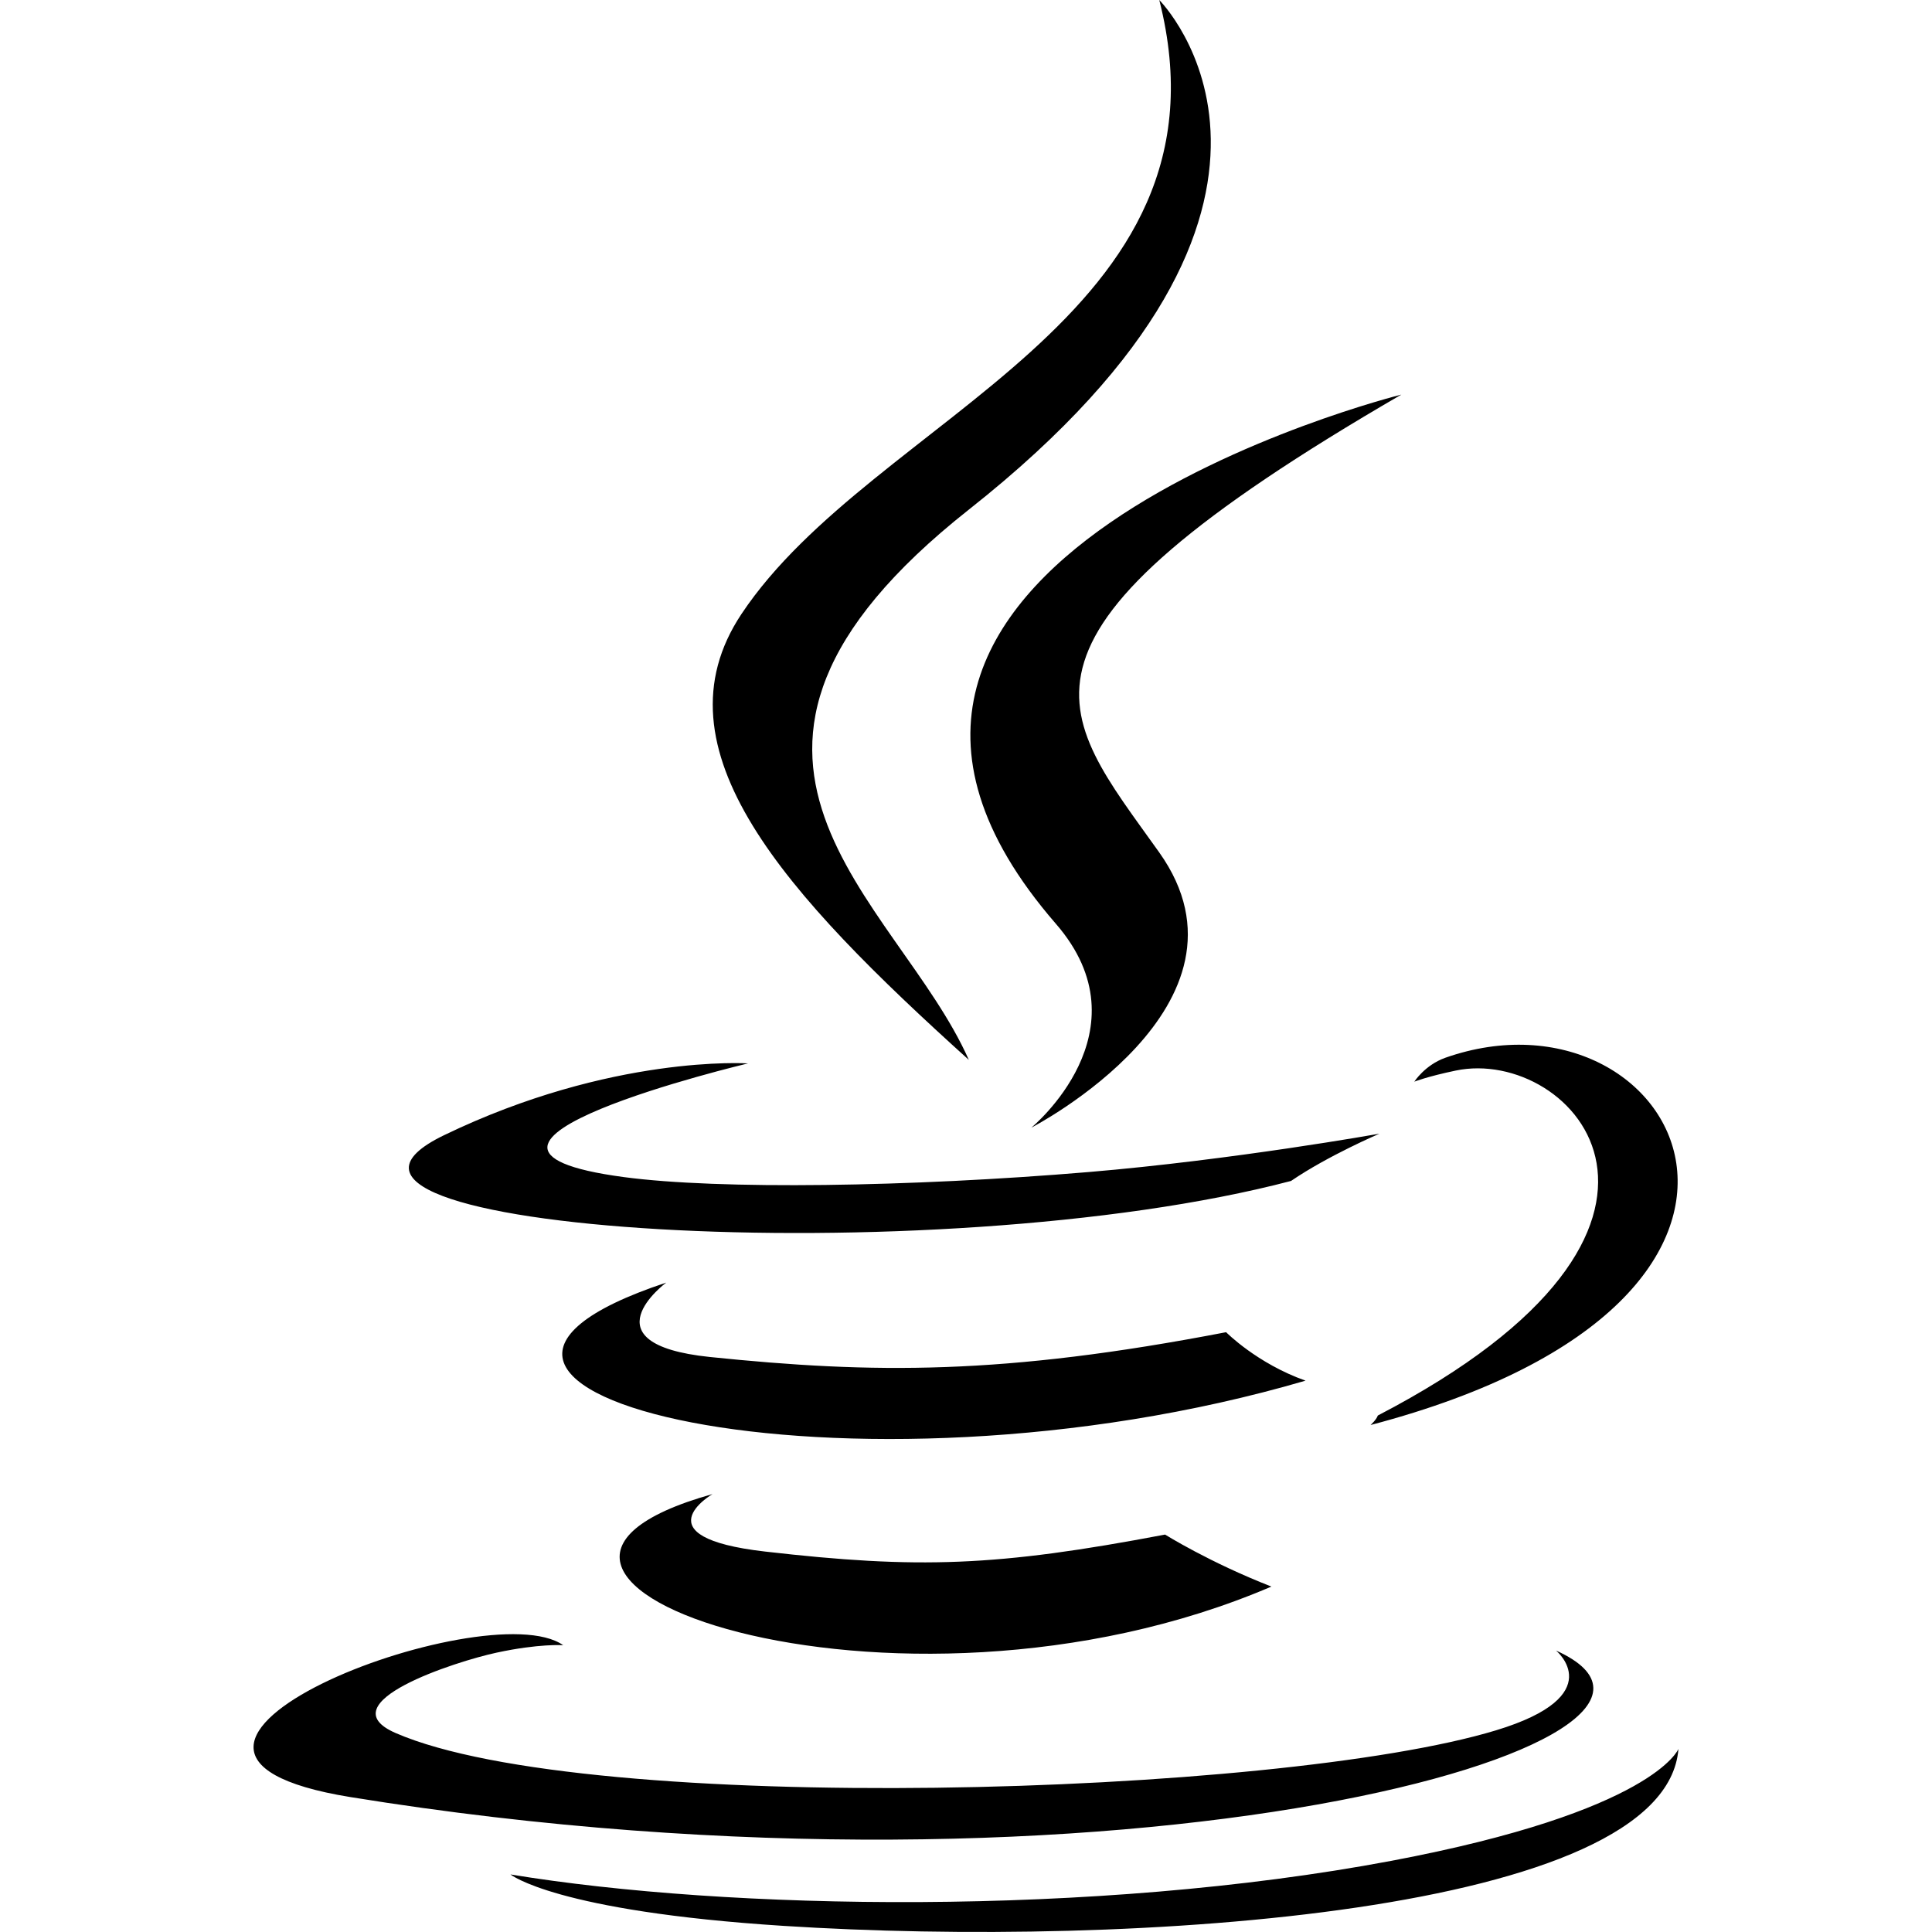
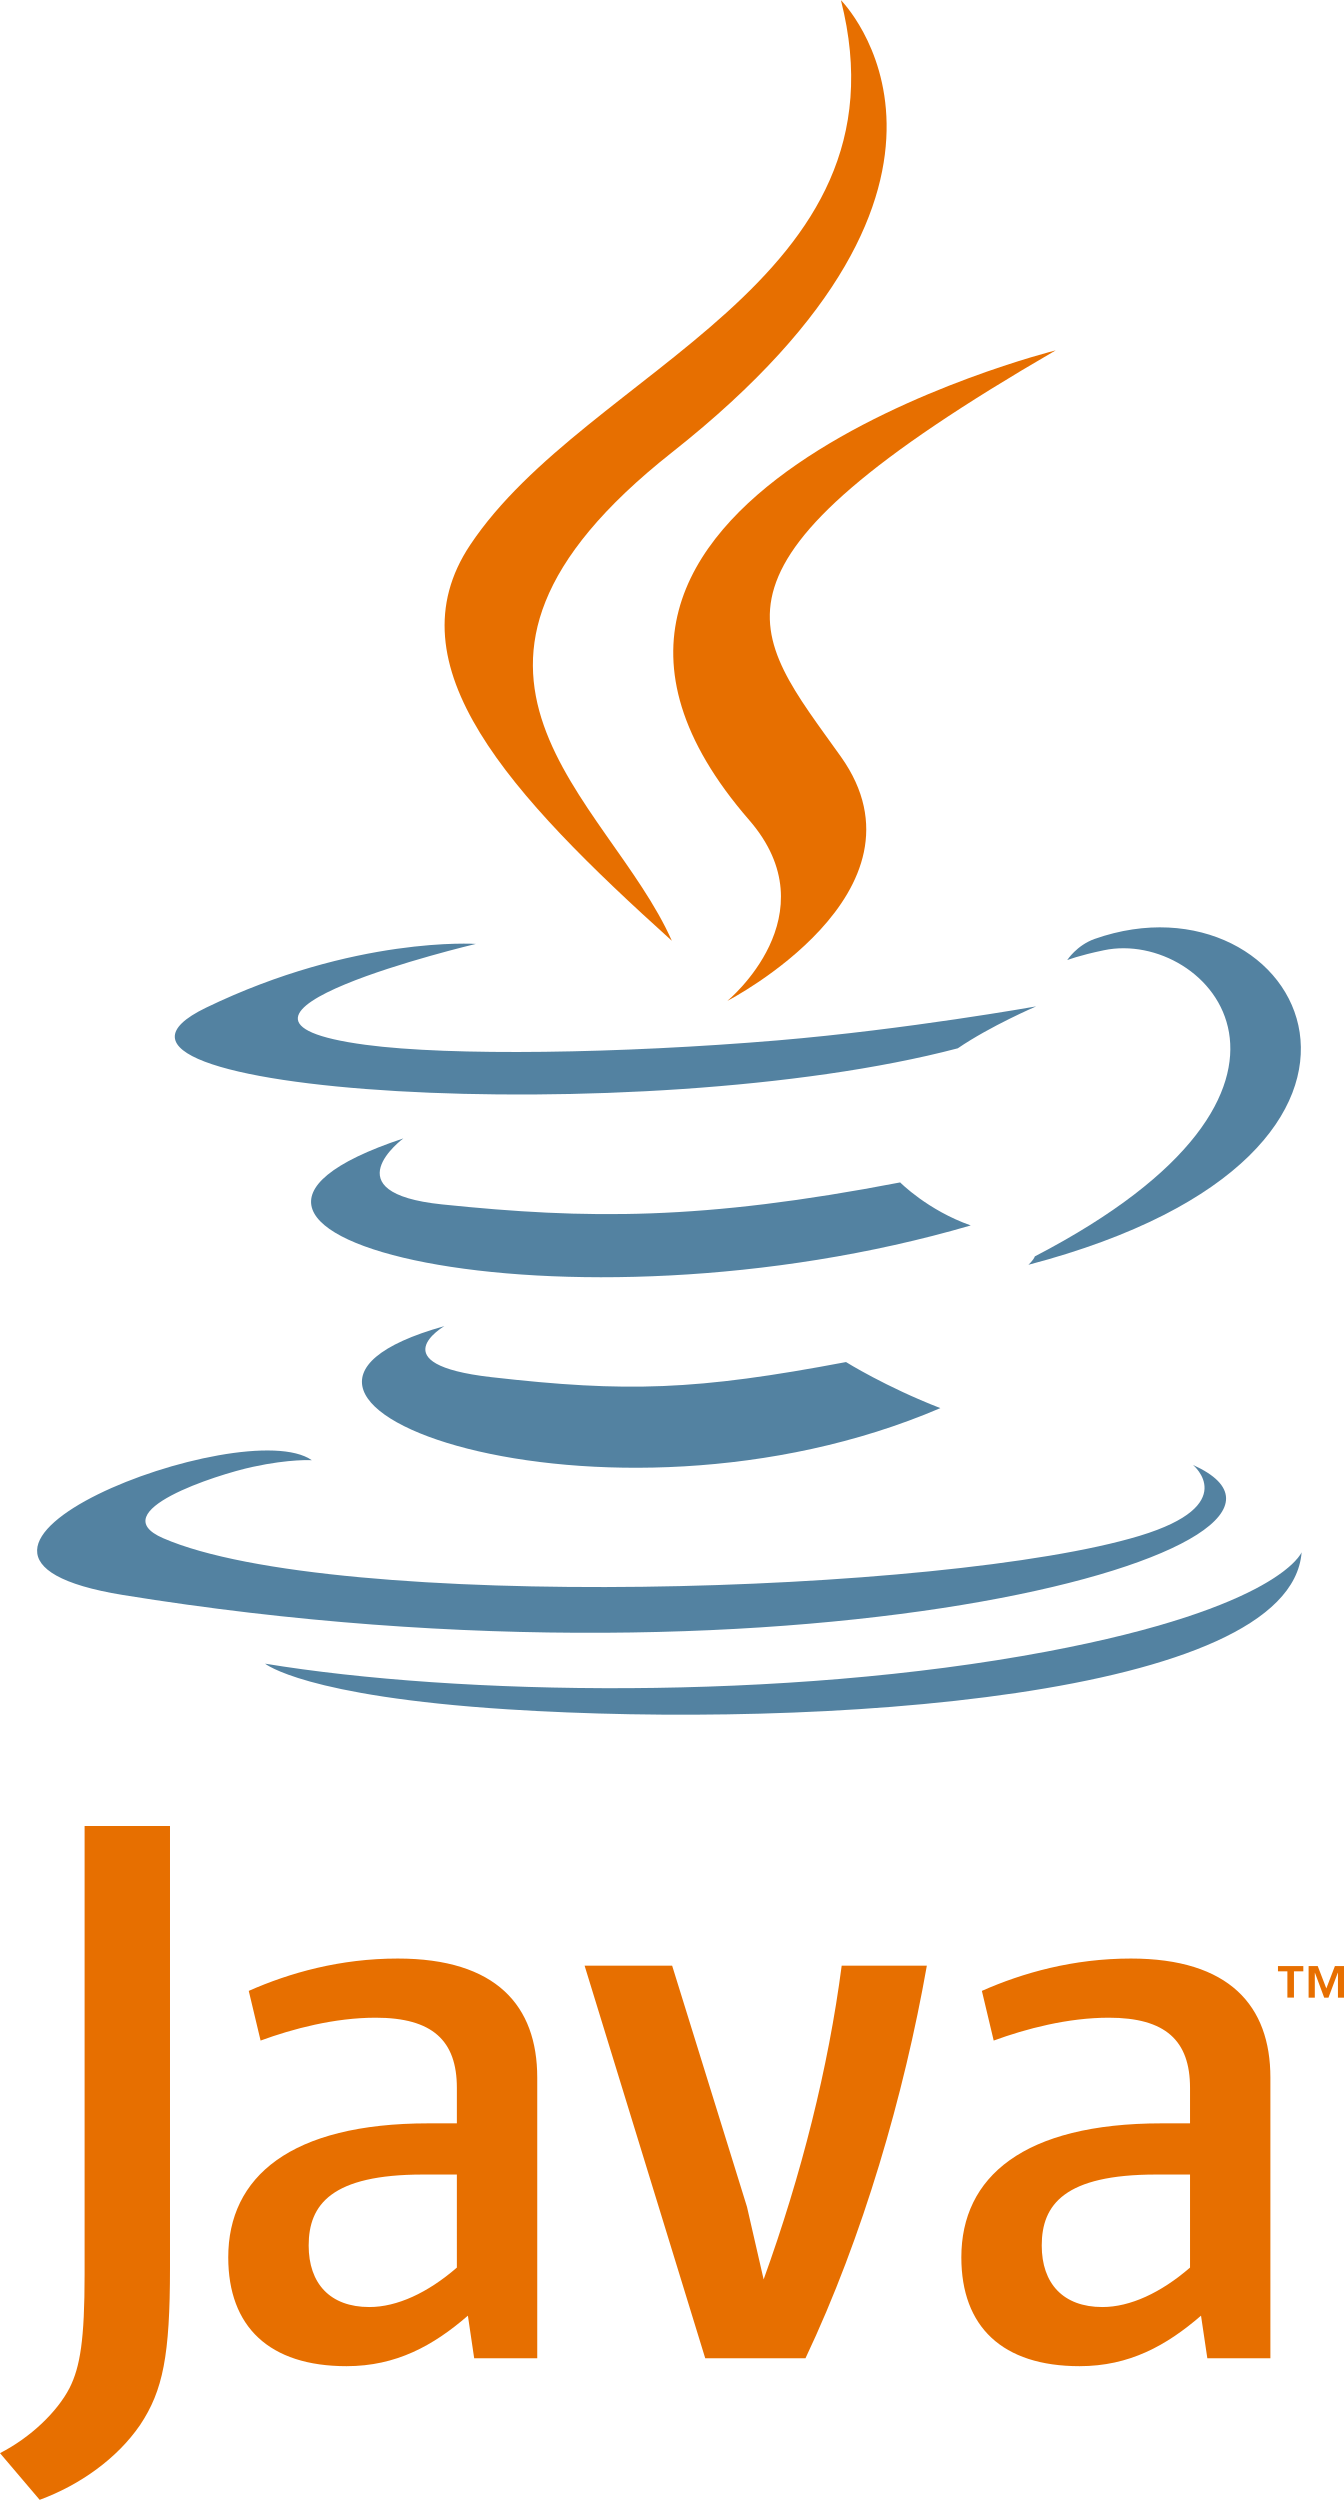
- <svg xmlns="http://www.w3.org/2000/svg" role="img" viewBox="0 0 24 24">
-   <path d="M8.851 18.56s-.917.534.653.714c1.902.218 2.874.187 4.969-.211 0 0 .552.346 1.321.646-4.699 2.013-10.633-.118-6.943-1.149M8.276 15.933s-1.028.761.542.924c2.032.209 3.636.227 6.413-.308 0 0 .384.389.987.602-5.679 1.661-12.007.13-7.942-1.218M13.116 11.475c1.158 1.333-.304 2.533-.304 2.533s2.939-1.518 1.589-3.418c-1.261-1.772-2.228-2.652 3.007-5.688 0-.001-8.216 2.051-4.292 6.573M19.33 20.504s.679.559-.747.991c-2.712.822-11.288 1.069-13.669.033-.856-.373.75-.89 1.254-.998.527-.114.828-.093.828-.093-.953-.671-6.156 1.317-2.643 1.887 9.58 1.553 17.462-.7 14.977-1.82M9.292 13.21s-4.362 1.036-1.544 1.412c1.189.159 3.561.123 5.77-.062 1.806-.152 3.618-.477 3.618-.477s-.637.272-1.098.587c-4.429 1.165-12.986.623-10.522-.568 2.082-1.006 3.776-.892 3.776-.892M17.116 17.584c4.503-2.34 2.421-4.589.968-4.285-.355.074-.515.138-.515.138s.132-.207.385-.297c2.875-1.011 5.086 2.981-.928 4.562 0-.001.07-.062.09-.118M14.401 0s2.494 2.494-2.365 6.33c-3.896 3.077-.888 4.832-.001 6.836-2.274-2.053-3.943-3.858-2.824-5.539 1.644-2.469 6.197-3.665 5.19-7.627M9.734 23.924c4.322.277 10.959-.153 11.116-2.198 0 0-.302.775-3.572 1.391-3.688.694-8.239.613-10.937.168 0-.001.553.457 3.393.639" />
+ <svg xmlns="http://www.w3.org/2000/svg" width="1344" height="2500" viewBox="6.527 4.399 290.829 540.906">
+   <path d="M285.104 430.945h-2.037v-1.14h5.486v1.14h-2.025v5.688h-1.424v-5.688zm10.942.297h-.032l-2.02 5.393h-.924l-2.006-5.393h-.024v5.393h-1.343v-6.828h1.976l1.86 4.835 1.854-4.835h1.969v6.828h-1.311l.001-5.393z" fill="#e76f00" />
+   <path d="M102.681 291.324s-14.178 8.245 10.09 11.035c29.4 3.354 44.426 2.873 76.825-3.259 0 0 8.518 5.341 20.414 9.967-72.63 31.128-164.376-1.803-107.329-17.743M93.806 250.704s-15.902 11.771 8.384 14.283c31.406 3.24 56.208 3.505 99.125-4.759 0 0 5.937 6.018 15.271 9.309-87.815 25.678-185.624 2.025-122.78-18.833" fill="#5382a1" />
+   <path d="M168.625 181.799c17.896 20.604-4.701 39.146-4.701 39.146s45.439-23.458 24.571-52.833c-19.491-27.395-34.438-41.005 46.479-87.934.001-.001-127.013 31.721-66.349 101.621" fill="#e76f00" />
+   <path d="M264.684 321.369s10.492 8.646-11.555 15.333c-41.923 12.7-174.488 16.535-211.314.507-13.238-5.76 11.587-13.752 19.396-15.429 8.144-1.766 12.798-1.437 12.798-1.437-14.722-10.371-95.157 20.363-40.857 29.166 148.084 24.015 269.944-10.814 231.532-28.14M109.499 208.617s-67.431 16.016-23.879 21.832c18.389 2.462 55.047 1.905 89.192-.956 27.906-2.354 55.928-7.358 55.928-7.358s-9.84 4.214-16.959 9.074c-68.475 18.01-200.756 9.631-162.674-8.79 32.206-15.568 58.392-13.802 58.392-13.802M230.462 276.231c69.608-36.171 37.425-70.932 14.96-66.248-5.506 1.146-7.961 2.139-7.961 2.139s2.045-3.202 5.947-4.588c44.441-15.624 78.619 46.081-14.346 70.521 0 0 1.079-.962 1.4-1.824" fill="#5382a1" />
+   <path d="M188.495 4.399s38.55 38.562-36.563 97.862c-60.233 47.567-13.735 74.689-.025 105.678-35.158-31.723-60.96-59.647-43.65-85.637 25.406-38.151 95.792-56.648 80.238-117.903" fill="#e76f00" />
+   <path d="M116.339 374.246c66.815 4.277 169.417-2.373 171.846-33.987 0 0-4.67 11.984-55.219 21.503-57.027 10.731-127.364 9.479-169.081 2.601.002-.002 8.541 7.067 52.454 9.883" fill="#5382a1" />
+   <path d="M105.389 495.049c-6.303 5.467-12.96 8.536-18.934 8.536-8.527 0-13.134-5.113-13.134-13.314 0-8.871 4.937-15.357 24.739-15.357h7.328l.001 20.135m17.392 19.623V453.93c0-15.518-8.85-25.756-30.188-25.756-12.457 0-23.369 3.076-32.238 6.999l2.56 10.752c6.983-2.563 16.022-4.949 24.894-4.949 12.292 0 17.58 4.949 17.58 15.181v7.678h-6.135c-29.865 0-43.337 11.593-43.337 28.993 0 15.018 8.878 23.554 25.594 23.554 10.745 0 18.766-4.437 26.264-10.929l1.361 9.221 13.645-.002zM180.824 514.672h-21.691l-26.106-84.96h18.944l16.198 52.199 3.601 15.699c8.195-22.698 13.992-45.726 16.891-67.898h18.427c-4.938 27.976-13.822 58.684-26.264 84.96M264.038 495.049c-6.315 5.467-12.983 8.536-18.958 8.536-8.512 0-13.131-5.113-13.131-13.314 0-8.871 4.947-15.357 24.748-15.357h7.341v20.135m17.39 19.623V453.93c0-15.518-8.871-25.756-30.186-25.756-12.465 0-23.381 3.076-32.246 6.999l2.557 10.752c6.985-2.563 16.041-4.949 24.906-4.949 12.283 0 17.579 4.949 17.579 15.181v7.678h-6.146c-29.873 0-43.34 11.593-43.34 28.993 0 15.018 8.871 23.554 25.584 23.554 10.752 0 18.77-4.437 26.28-10.929l1.366 9.221 13.646-.002zM36.847 529.099c-4.958 7.239-12.966 12.966-21.733 16.206L6.527 535.2c6.673-3.424 12.396-8.954 15.055-14.104 2.3-4.581 3.252-10.485 3.252-24.604v-96.995h18.478v95.666c-.001 18.875-1.51 26.5-6.465 33.936" fill="#e76f00" />
</svg>
